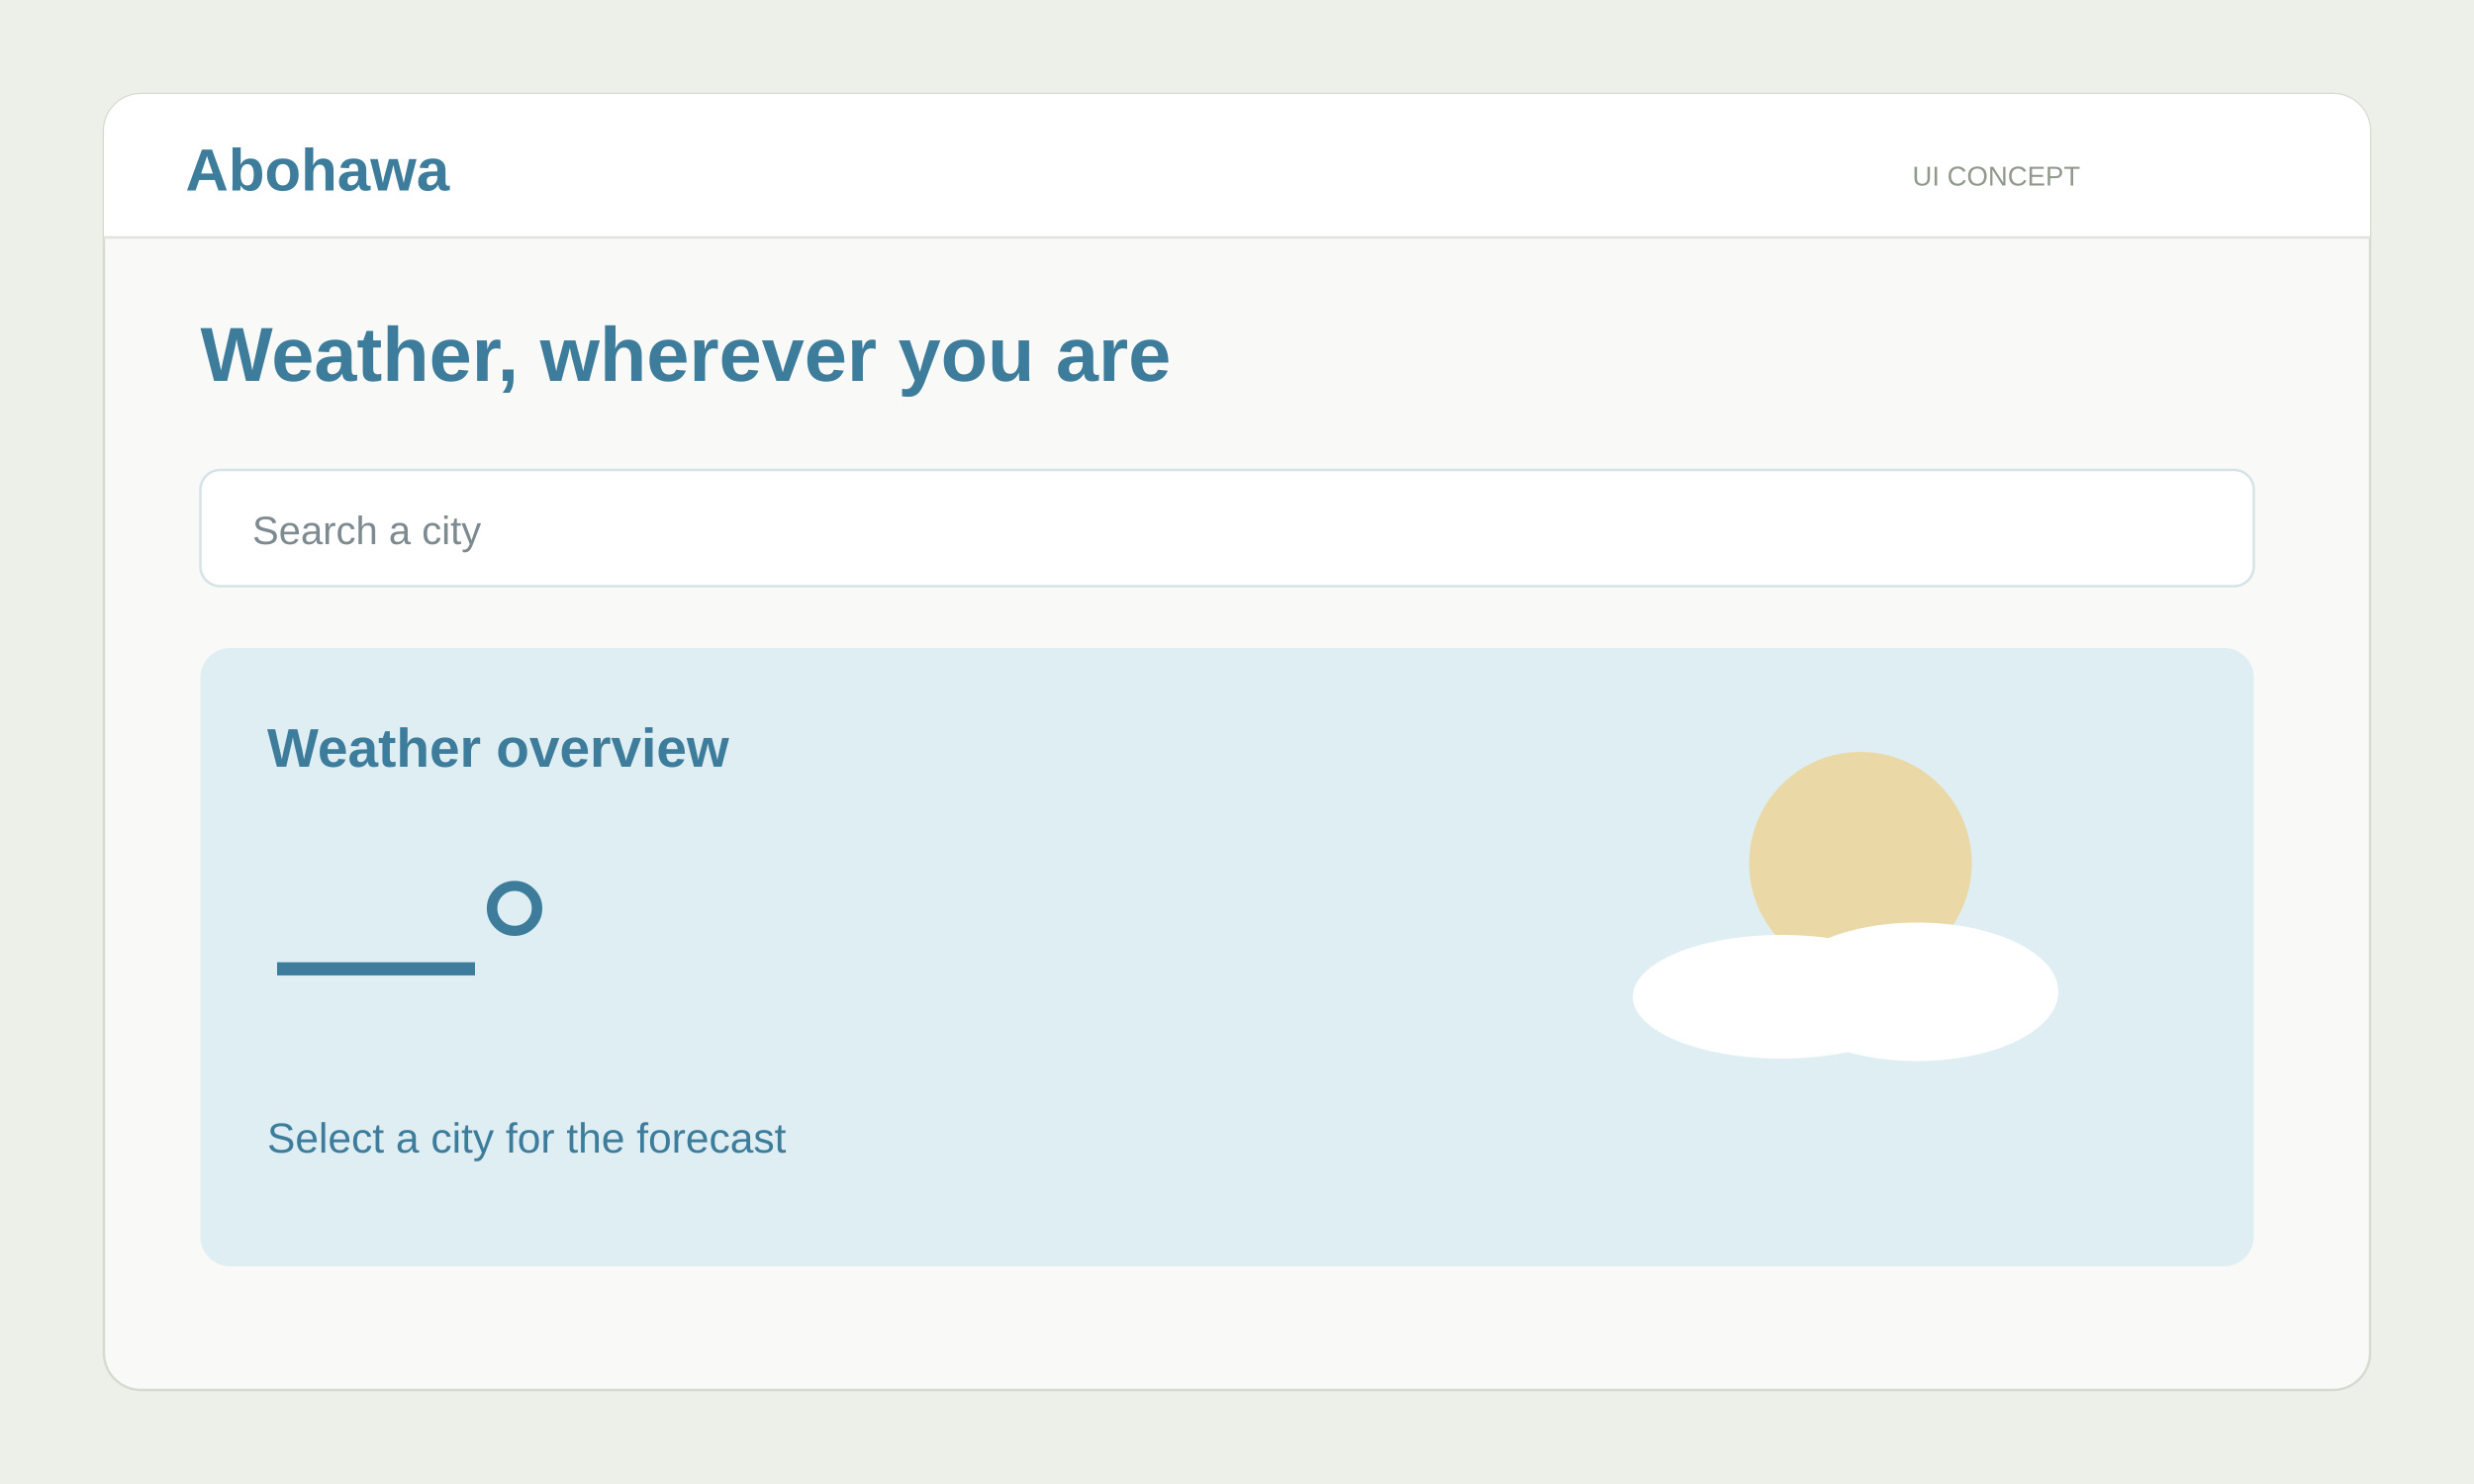
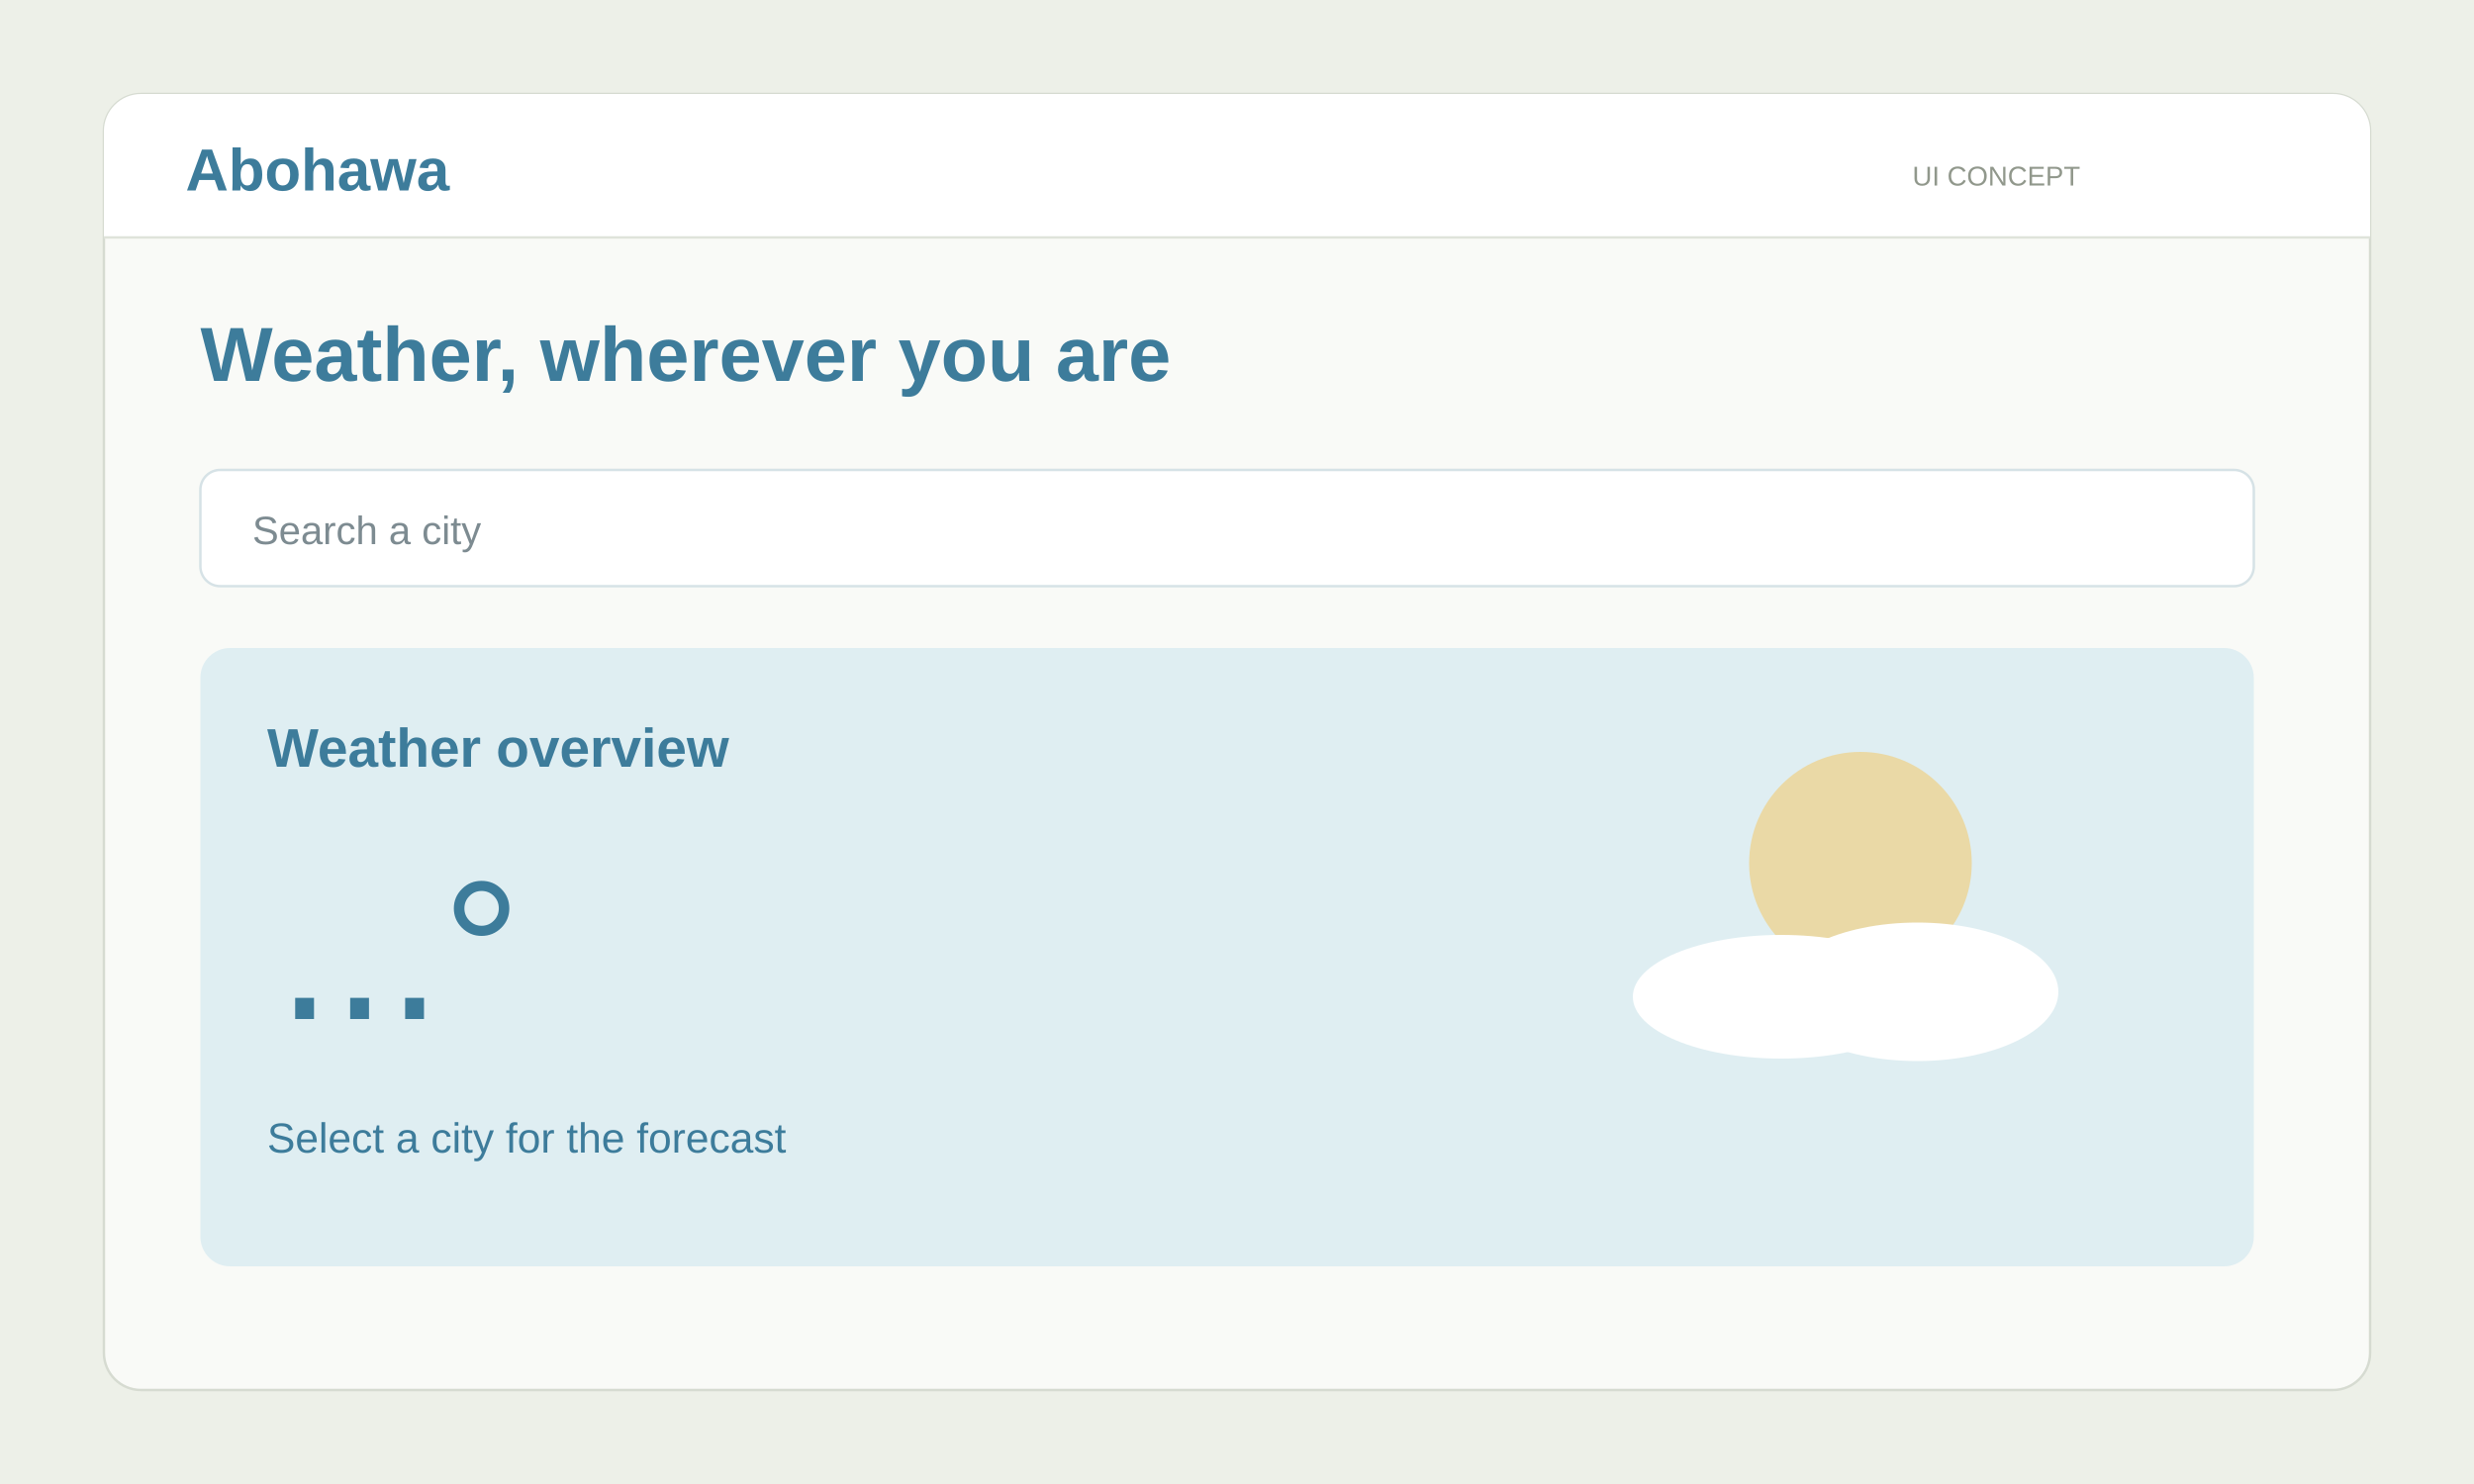
<svg xmlns="http://www.w3.org/2000/svg" viewBox="0 0 1000 600" role="img">
  <rect x="0" y="0" width="1000" height="600" rx="0" fill="#edf0e8" />
  <rect x="42" y="38" width="916" height="524" rx="15" fill="#f9faf7" stroke="#d6dbd1" />
  <rect x="42" y="38" width="916" height="58" rx="15" fill="#fff" />
  <rect x="42" y="79" width="916" height="17" rx="0" fill="#fff" />
  <text x="75" y="77" fill="#3d7c9b" font-family="Arial,sans-serif" font-size="24" font-weight="700">Abohawa</text>
  <text x="773" y="75" fill="#91988c" font-family="Arial,sans-serif" font-size="11" font-weight="500">UI CONCEPT</text>
  <path d="M42 96H958" stroke="#dfe3da" />
  <text x="81" y="154" fill="#3d7c9b" font-family="Arial,sans-serif" font-size="31" font-weight="600">Weather, wherever you are</text>
  <rect x="81" y="190" width="830" height="47" rx="8" fill="#fff" stroke="#d6e2e6" />
  <text x="102" y="220" fill="#7d8b91" font-family="Arial,sans-serif" font-size="16" font-weight="400">Search a city</text>
  <rect x="81" y="262" width="830" height="250" rx="12" fill="#dfeef2" />
  <text x="108" y="310" fill="#3d7c9b" font-family="Arial,sans-serif" font-size="22" font-weight="600">Weather overview</text>
-   <text x="112" y="412" fill="#3d7c9b" font-family="Arial,sans-serif" font-size="80" font-weight="400">—°</text>
+   <text x="112" y="412" fill="#3d7c9b" font-family="Arial,sans-serif" font-size="80" font-weight="400">...°</text>
  <circle cx="752" cy="349" r="45" fill="#ead9a6" />
  <ellipse cx="720" cy="403" rx="60" ry="25" fill="#fff" />
  <ellipse cx="775" cy="401" rx="57" ry="28" fill="#fff" />
  <text x="108" y="466" fill="#3d7c9b" font-family="Arial,sans-serif" font-size="17" font-weight="400">Select a city for the forecast</text>
</svg>
